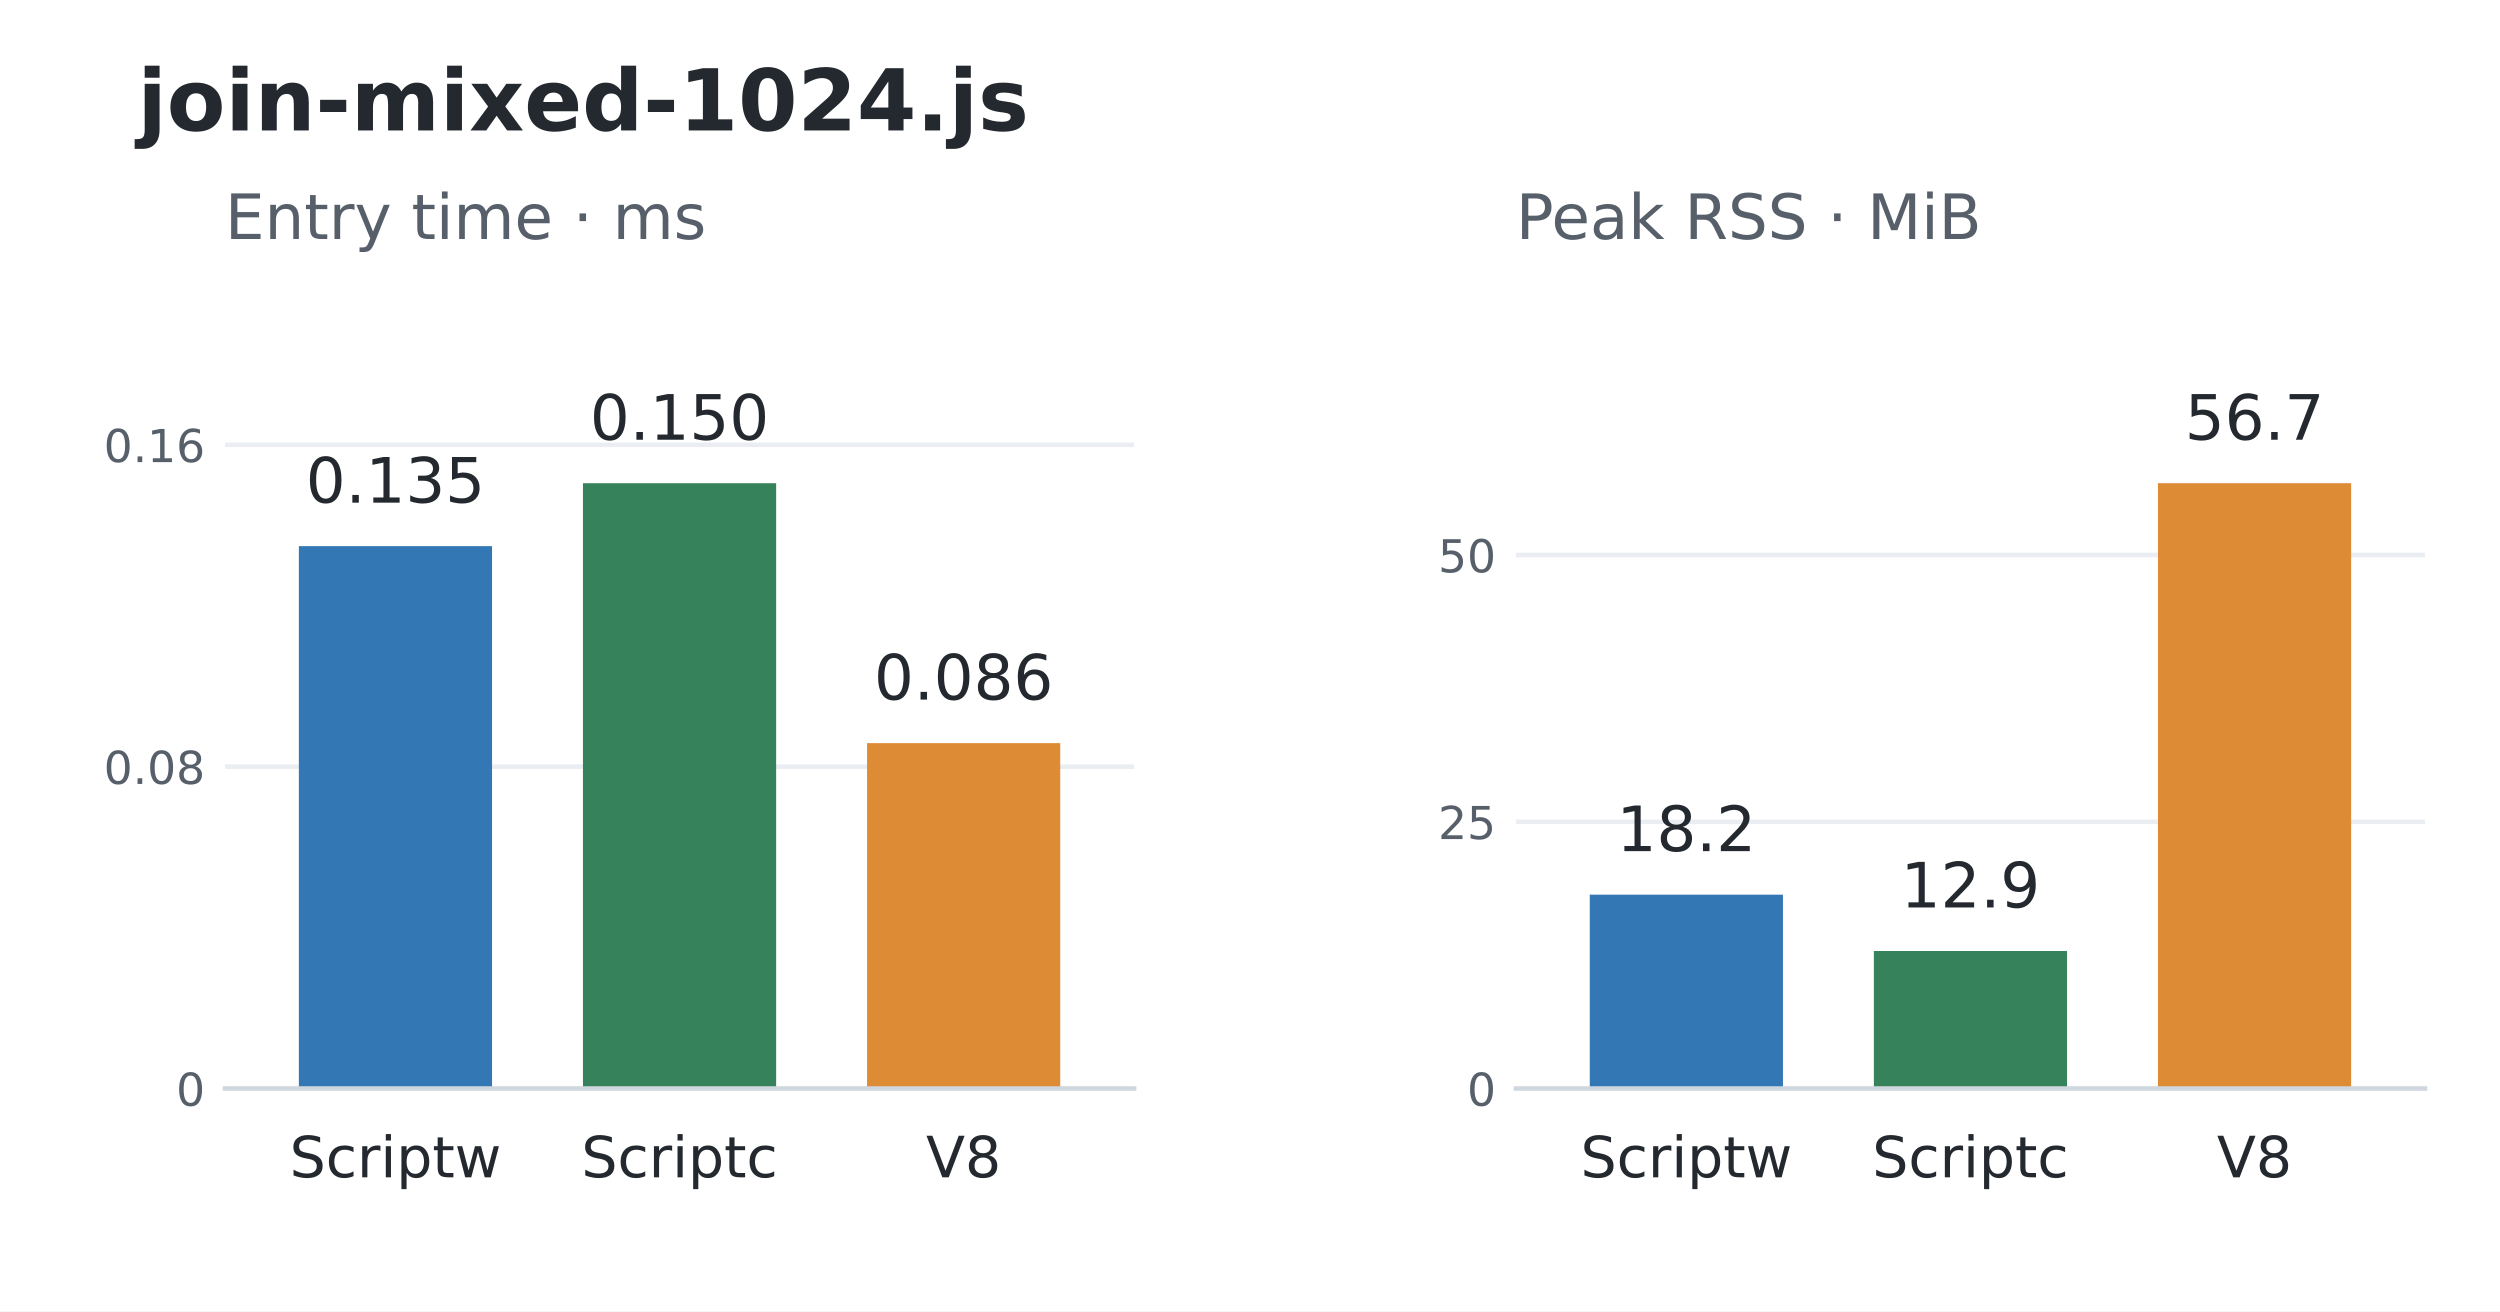
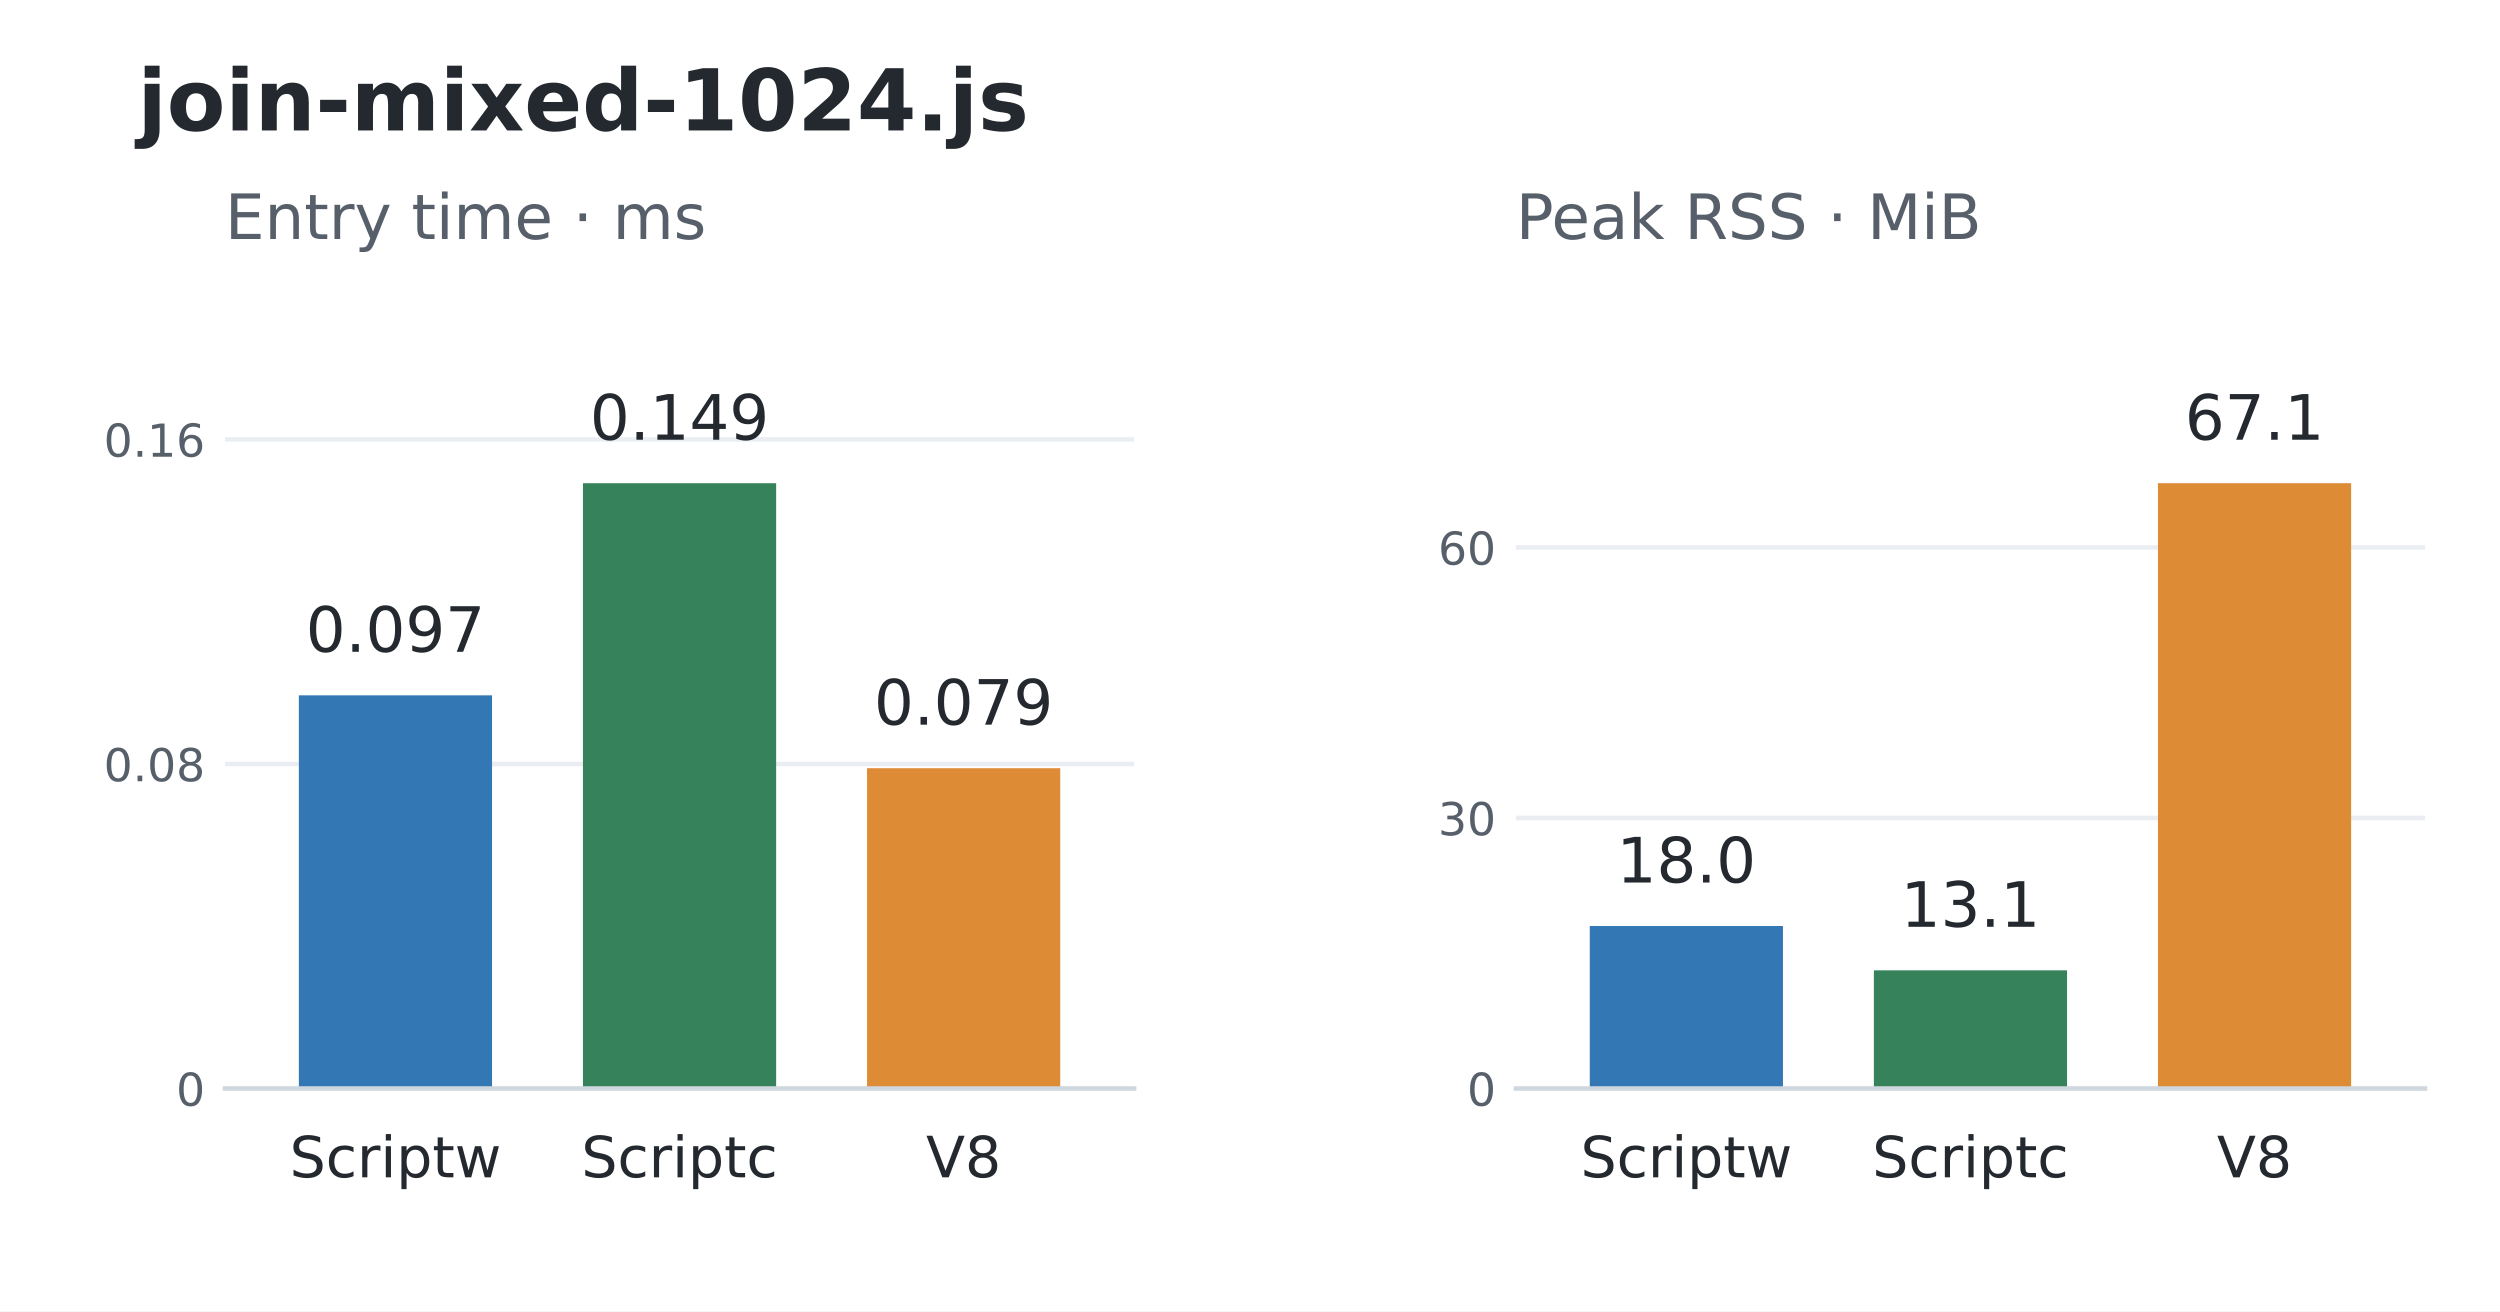
<svg xmlns="http://www.w3.org/2000/svg" width="439.2pt" height="230.4pt" viewBox="0 0 439.2 230.4" version="1.1">
  <defs>
    <style type="text/css">*{stroke-linejoin: round; stroke-linecap: butt}</style>
  </defs>
  <g id="figure_1">
    <g id="patch_1">
      <path d="M 0 230.4 L 439.2 230.4 L 439.2 0 L 0 0 z " style="fill: #ffffff" />
    </g>
    <g id="axes_1">
      <g id="patch_2">
        <path d="M 39.528 191.232 L 199.237 191.232 L 199.237 52.992 L 39.528 52.992 z " style="fill: #ffffff" />
      </g>
      <g id="matplotlib.axis_1">
        <g id="xtick_1">
          <g id="line2d_1" />
          <g id="text_1">
            <text style="font-size: 10px; font-family: 'DejaVu Sans'; text-anchor: middle; fill: #24292f" x="69.473" y="206.83" transform="rotate(-0 69.47346 206.8304)">Scriptw</text>
          </g>
        </g>
        <g id="xtick_2">
          <g id="line2d_2" />
          <g id="text_2">
            <text style="font-size: 10px; font-family: 'DejaVu Sans'; text-anchor: middle; fill: #24292f" x="119.383" y="206.83" transform="rotate(-0 119.3825 206.8304)">Scriptc</text>
          </g>
        </g>
        <g id="xtick_3">
          <g id="line2d_3" />
          <g id="text_3">
            <text style="font-size: 10px; font-family: 'DejaVu Sans'; text-anchor: middle; fill: #24292f" x="169.292" y="206.83" transform="rotate(-0 169.2916 206.8297)">V8</text>
          </g>
        </g>
      </g>
      <g id="matplotlib.axis_2">
        <g id="ytick_1">
          <g id="line2d_4">
            <path d="M 39.528 191.232 L 199.237 191.232 " clip-path="url(#p648741f3fb)" style="fill: none; stroke: #eaeef2; stroke-width: 0.8; stroke-linecap: square" />
          </g>
          <g id="line2d_5" />
          <g id="text_4">
            <text style="font-size: 8px; font-family: 'DejaVu Sans'; text-anchor: end; fill: #57606a" x="36.028" y="194.271" transform="rotate(-0 36.028 194.2711)">0</text>
          </g>
        </g>
        <g id="ytick_2">
          <g id="line2d_6">
-             <path d="M 39.528 134.688 L 199.237 134.688 " clip-path="url(#p648741f3fb)" style="fill: none; stroke: #eaeef2; stroke-width: 0.8; stroke-linecap: square" />
+             <path d="M 39.528 134.213 L 199.237 134.213 " clip-path="url(#p648741f3fb)" style="fill: none; stroke: #eaeef2; stroke-width: 0.8; stroke-linecap: square" />
          </g>
          <g id="line2d_7" />
          <g id="text_5">
-             <text style="font-size: 8px; font-family: 'DejaVu Sans'; text-anchor: end; fill: #57606a" x="36.028" y="137.727" transform="rotate(-0 36.028 137.7274)">0.08</text>
+             <text style="font-size: 8px; font-family: 'DejaVu Sans'; text-anchor: end; fill: #57606a" x="36.028" y="137.252" transform="rotate(-0 36.028 137.2524)">0.08</text>
          </g>
        </g>
        <g id="ytick_3">
          <g id="line2d_8">
-             <path d="M 39.528 78.145 L 199.237 78.145 " clip-path="url(#p648741f3fb)" style="fill: none; stroke: #eaeef2; stroke-width: 0.8; stroke-linecap: square" />
+             <path d="M 39.528 77.195 L 199.237 77.195 " clip-path="url(#p648741f3fb)" style="fill: none; stroke: #eaeef2; stroke-width: 0.8; stroke-linecap: square" />
          </g>
          <g id="line2d_9" />
          <g id="text_6">
-             <text style="font-size: 8px; font-family: 'DejaVu Sans'; text-anchor: end; fill: #57606a" x="36.028" y="81.184" transform="rotate(-0 36.028 81.18376)">0.16</text>
+             <text style="font-size: 8px; font-family: 'DejaVu Sans'; text-anchor: end; fill: #57606a" x="36.028" y="80.234" transform="rotate(-0 36.028 80.23365)">0.16</text>
          </g>
        </g>
      </g>
      <g id="patch_3">
-         <path d="M 52.504 191.232 L 86.443 191.232 L 86.443 95.946 L 52.504 95.946 z " clip-path="url(#p648741f3fb)" style="fill: #3378b5" />
+         <path d="M 52.504 191.232 L 86.443 191.232 L 86.443 122.153 L 52.504 122.153 z " clip-path="url(#p648741f3fb)" style="fill: #3378b5" />
      </g>
      <g id="patch_4">
        <path d="M 102.413 191.232 L 136.352 191.232 L 136.352 84.894 L 102.413 84.894 z " clip-path="url(#p648741f3fb)" style="fill: #36835b" />
      </g>
      <g id="patch_5">
-         <path d="M 152.323 191.232 L 186.261 191.232 L 186.261 130.548 L 152.323 130.548 z " clip-path="url(#p648741f3fb)" style="fill: #de8b36" />
+         <path d="M 152.323 191.232 L 186.261 191.232 L 186.261 134.954 L 152.323 134.954 z " clip-path="url(#p648741f3fb)" style="fill: #de8b36" />
      </g>
      <g id="patch_6">
        <path d="M 39.528 191.232 L 199.237 191.232 " style="fill: none; stroke: #d0d7de; stroke-width: 0.8; stroke-linejoin: miter; stroke-linecap: square" />
      </g>
      <g id="text_7">
-         <text style="font-size: 11px; font-family: 'DejaVu Sans'; text-anchor: middle; fill: #24292f" x="69.473" y="88.303" transform="rotate(-0 69.47346 88.30312)">0.135</text>
+         <text style="font-size: 11px; font-family: 'DejaVu Sans'; text-anchor: middle; fill: #24292f" x="69.473" y="114.511" transform="rotate(-0 69.47346 114.5109)">0.097</text>
      </g>
      <g id="text_8">
-         <text style="font-size: 11px; font-family: 'DejaVu Sans'; text-anchor: middle; fill: #24292f" x="119.383" y="77.251" transform="rotate(-0 119.3825 77.25096)">0.150</text>
+         <text style="font-size: 11px; font-family: 'DejaVu Sans'; text-anchor: middle; fill: #24292f" x="119.383" y="77.251" transform="rotate(-0 119.3825 77.25096)">0.149</text>
      </g>
      <g id="text_9">
-         <text style="font-size: 11px; font-family: 'DejaVu Sans'; text-anchor: middle; fill: #24292f" x="169.292" y="122.906" transform="rotate(-0 169.2916 122.9057)">0.086</text>
+         <text style="font-size: 11px; font-family: 'DejaVu Sans'; text-anchor: middle; fill: #24292f" x="169.292" y="127.312" transform="rotate(-0 169.2916 127.3116)">0.079</text>
      </g>
      <g id="text_10">
        <text style="font-size: 11px; font-family: 'DejaVu Sans'; text-anchor: start; fill: #57606a" x="39.528" y="41.992" transform="rotate(-0 39.528 41.992)">Entry time · ms</text>
      </g>
    </g>
    <g id="axes_2">
      <g id="patch_7">
        <path d="M 266.315 191.232 L 426.024 191.232 L 426.024 52.992 L 266.315 52.992 z " style="fill: #ffffff" />
      </g>
      <g id="matplotlib.axis_3">
        <g id="xtick_4">
          <g id="line2d_10" />
          <g id="text_11">
            <text style="font-size: 10px; font-family: 'DejaVu Sans'; text-anchor: middle; fill: #24292f" x="296.26" y="206.83" transform="rotate(-0 296.2604 206.8304)">Scriptw</text>
          </g>
        </g>
        <g id="xtick_5">
          <g id="line2d_11" />
          <g id="text_12">
            <text style="font-size: 10px; font-family: 'DejaVu Sans'; text-anchor: middle; fill: #24292f" x="346.169" y="206.83" transform="rotate(-0 346.1695 206.8304)">Scriptc</text>
          </g>
        </g>
        <g id="xtick_6">
          <g id="line2d_12" />
          <g id="text_13">
            <text style="font-size: 10px; font-family: 'DejaVu Sans'; text-anchor: middle; fill: #24292f" x="396.079" y="206.83" transform="rotate(-0 396.0785 206.8297)">V8</text>
          </g>
        </g>
      </g>
      <g id="matplotlib.axis_4">
        <g id="ytick_4">
          <g id="line2d_13">
            <path d="M 266.315 191.232 L 426.024 191.232 " clip-path="url(#pf3a1462166)" style="fill: none; stroke: #eaeef2; stroke-width: 0.8; stroke-linecap: square" />
          </g>
          <g id="line2d_14" />
          <g id="text_14">
            <text style="font-size: 8px; font-family: 'DejaVu Sans'; text-anchor: end; fill: #57606a" x="262.815" y="194.271" transform="rotate(-0 262.8149 194.2711)">0</text>
          </g>
        </g>
        <g id="ytick_5">
          <g id="line2d_15">
-             <path d="M 266.315 144.371 L 426.024 144.371 " clip-path="url(#pf3a1462166)" style="fill: none; stroke: #eaeef2; stroke-width: 0.8; stroke-linecap: square" />
+             <path d="M 266.315 143.7 L 426.024 143.7 " clip-path="url(#pf3a1462166)" style="fill: none; stroke: #eaeef2; stroke-width: 0.8; stroke-linecap: square" />
          </g>
          <g id="line2d_16" />
          <g id="text_15">
-             <text style="font-size: 8px; font-family: 'DejaVu Sans'; text-anchor: end; fill: #57606a" x="262.815" y="147.41" transform="rotate(-0 262.8149 147.4098)">25</text>
+             <text style="font-size: 8px; font-family: 'DejaVu Sans'; text-anchor: end; fill: #57606a" x="262.815" y="146.739" transform="rotate(-0 262.8149 146.7386)">30</text>
          </g>
        </g>
        <g id="ytick_6">
          <g id="line2d_17">
-             <path d="M 266.315 97.509 L 426.024 97.509 " clip-path="url(#pf3a1462166)" style="fill: none; stroke: #eaeef2; stroke-width: 0.8; stroke-linecap: square" />
+             <path d="M 266.315 96.167 L 426.024 96.167 " clip-path="url(#pf3a1462166)" style="fill: none; stroke: #eaeef2; stroke-width: 0.8; stroke-linecap: square" />
          </g>
          <g id="line2d_18" />
          <g id="text_16">
-             <text style="font-size: 8px; font-family: 'DejaVu Sans'; text-anchor: end; fill: #57606a" x="262.815" y="100.549" transform="rotate(-0 262.8149 100.5485)">50</text>
+             <text style="font-size: 8px; font-family: 'DejaVu Sans'; text-anchor: end; fill: #57606a" x="262.815" y="99.206" transform="rotate(-0 262.8149 99.20609)">60</text>
          </g>
        </g>
      </g>
      <g id="patch_8">
-         <path d="M 279.291 191.232 L 313.229 191.232 L 313.229 157.17 L 279.291 157.17 z " clip-path="url(#pf3a1462166)" style="fill: #3378b5" />
+         <path d="M 279.291 191.232 L 313.229 191.232 L 313.229 162.682 L 279.291 162.682 z " clip-path="url(#pf3a1462166)" style="fill: #3378b5" />
      </g>
      <g id="patch_9">
-         <path d="M 329.2 191.232 L 363.139 191.232 L 363.139 167.069 L 329.2 167.069 z " clip-path="url(#pf3a1462166)" style="fill: #36835b" />
+         <path d="M 329.2 191.232 L 363.139 191.232 L 363.139 170.464 L 329.2 170.464 z " clip-path="url(#pf3a1462166)" style="fill: #36835b" />
      </g>
      <g id="patch_10">
        <path d="M 379.109 191.232 L 413.048 191.232 L 413.048 84.894 L 379.109 84.894 z " clip-path="url(#pf3a1462166)" style="fill: #de8b36" />
      </g>
      <g id="patch_11">
        <path d="M 266.315 191.232 L 426.024 191.232 " style="fill: none; stroke: #d0d7de; stroke-width: 0.8; stroke-linejoin: miter; stroke-linecap: square" />
      </g>
      <g id="text_17">
-         <text style="font-size: 11px; font-family: 'DejaVu Sans'; text-anchor: middle; fill: #24292f" x="296.26" y="149.527" transform="rotate(-0 296.2604 149.5271)">18.2</text>
+         <text style="font-size: 11px; font-family: 'DejaVu Sans'; text-anchor: middle; fill: #24292f" x="296.26" y="155.039" transform="rotate(-0 296.2604 155.039)">18.0</text>
      </g>
      <g id="text_18">
-         <text style="font-size: 11px; font-family: 'DejaVu Sans'; text-anchor: middle; fill: #24292f" x="346.169" y="159.427" transform="rotate(-0 346.1695 159.4266)">12.9</text>
+         <text style="font-size: 11px; font-family: 'DejaVu Sans'; text-anchor: middle; fill: #24292f" x="346.169" y="162.822" transform="rotate(-0 346.1695 162.8218)">13.1</text>
      </g>
      <g id="text_19">
-         <text style="font-size: 11px; font-family: 'DejaVu Sans'; text-anchor: middle; fill: #24292f" x="396.079" y="77.251" transform="rotate(-0 396.0785 77.25096)">56.7</text>
+         <text style="font-size: 11px; font-family: 'DejaVu Sans'; text-anchor: middle; fill: #24292f" x="396.079" y="77.251" transform="rotate(-0 396.0785 77.25096)">67.1</text>
      </g>
      <g id="text_20">
        <text style="font-size: 11px; font-family: 'DejaVu Sans'; text-anchor: start; fill: #57606a" x="266.315" y="41.992" transform="rotate(-0 266.3149 41.992)">Peak RSS · MiB</text>
      </g>
    </g>
    <g id="text_21">
      <text style="font-weight: 700; font-size: 15px; font-family: 'DejaVu Sans'; text-anchor: start; fill: #24292f" x="24.156" y="22.918" transform="rotate(-0 24.156 22.91766)">join-mixed-1024.js</text>
    </g>
  </g>
  <defs>
    <clipPath id="p648741f3fb">
      <rect x="39.528" y="52.992" width="159.709" height="138.24" />
    </clipPath>
    <clipPath id="pf3a1462166">
      <rect x="266.315" y="52.992" width="159.709" height="138.24" />
    </clipPath>
  </defs>
</svg>
